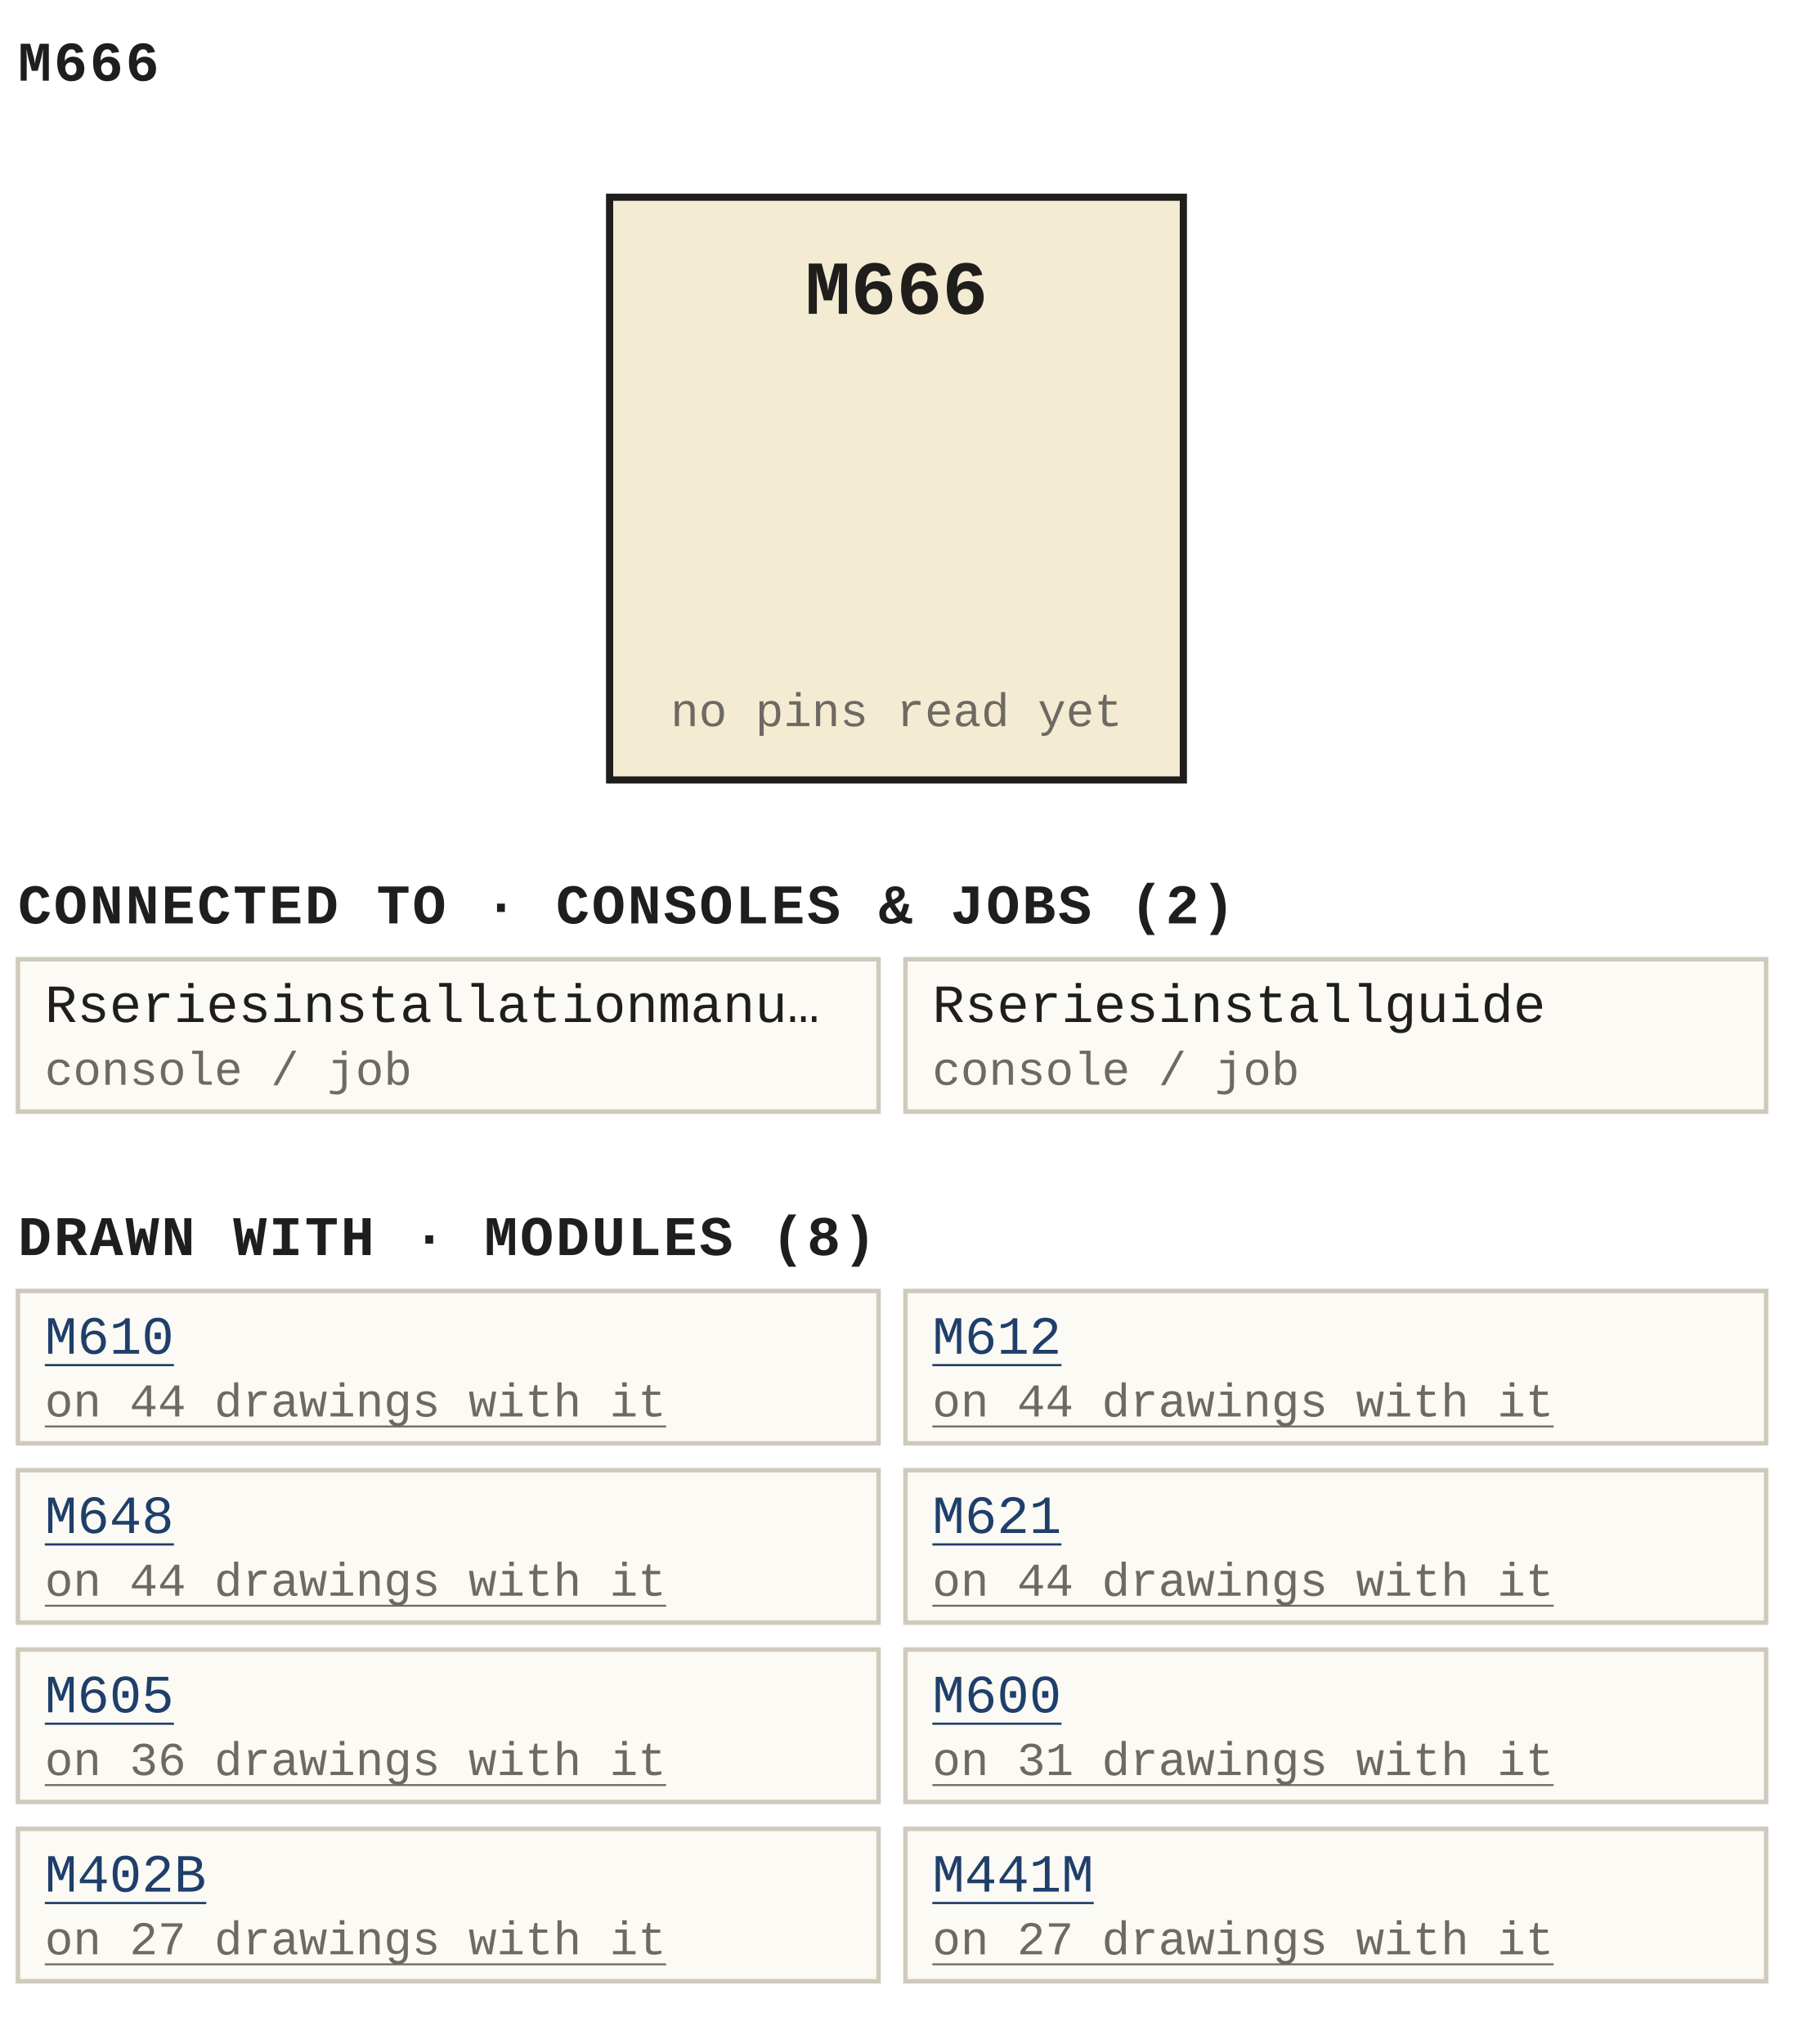
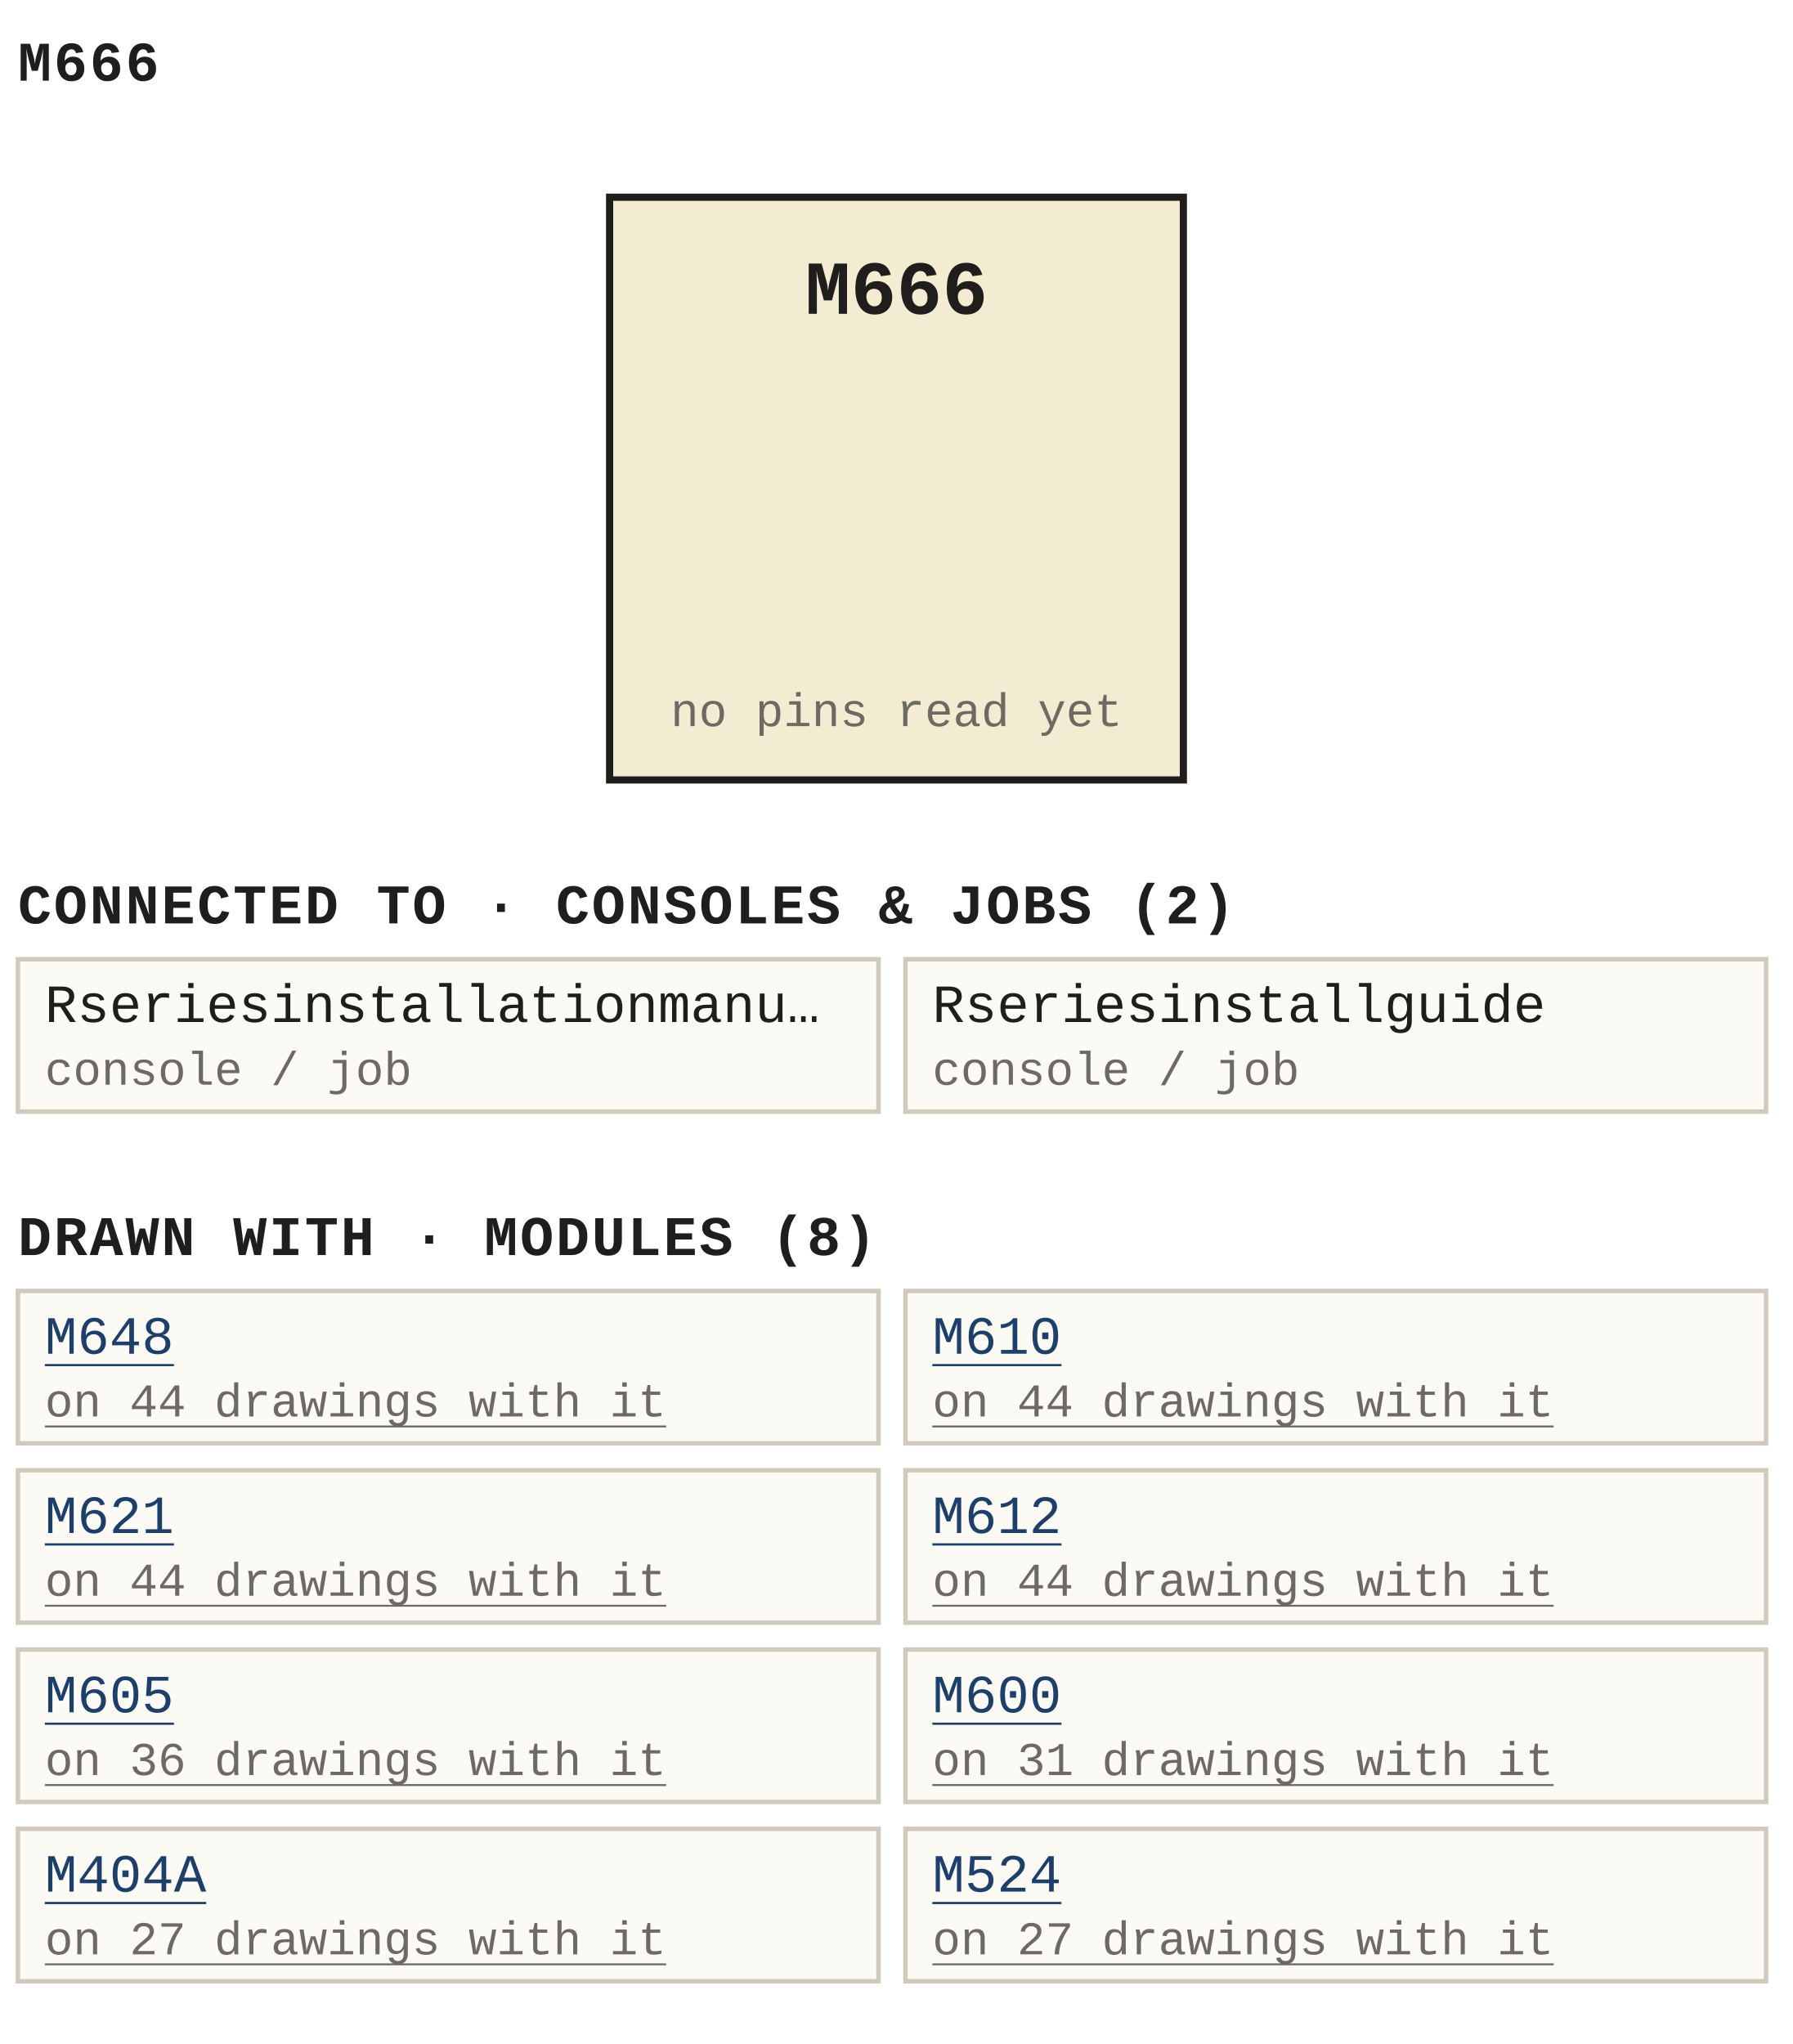
<svg xmlns="http://www.w3.org/2000/svg" class="wp" viewBox="0 0 400 456" width="400" height="456" role="img" aria-label="M666 connections" style="width:100%;max-width:500px;height:auto;background:#fbfaf4">
  <style>.wp text{font-family:"Courier Prime","Courier New",Courier,monospace;fill:#1f1e1c;font-size:12px} .wp .f{fill:#6d6a63;font-size:10.5px} .wp .h{font-size:12.5px;font-weight:700;letter-spacing:.04em} .wp .b{font-size:17px;font-weight:700} .wp a text{fill:#1f3f6b;text-decoration:underline} .wp a:hover rect{fill:#efe9d2}</style>
  <text x="4" y="18" class="h">M666</text>
  <rect x="136" y="44" width="128" height="130" fill="#f4ecd2" stroke="#1f1e1c" stroke-width="1.6" />
  <text x="200.0" y="70" class="b" text-anchor="middle">M666</text>
  <text x="200.0" y="162" class="f" text-anchor="middle">no pins read yet</text>
  <text x="4" y="206" class="h">CONNECTED TO · CONSOLES &amp; JOBS (2)</text>
  <rect x="4" y="214" width="192" height="34" fill="#fbfaf4" stroke="#cfcabc" />
  <text x="10" y="228">Rseriesinstallationmanu…</text>
  <text x="10" y="242" class="f">console / job</text>
  <rect x="202" y="214" width="192" height="34" fill="#fbfaf4" stroke="#cfcabc" />
  <text x="208" y="228">Rseriesinstallguide</text>
  <text x="208" y="242" class="f">console / job</text>
  <text x="4" y="280" class="h">DRAWN WITH · MODULES (8)</text>
-   <a href="../../PAGES/M610.html">
+   <a href="../../PAGES/M648.html">
    <rect x="4" y="288" width="192" height="34" fill="#fbfaf4" stroke="#cfcabc" />
-     <text x="10" y="302">M610</text>
+     <text x="10" y="302">M648</text>
    <text x="10" y="316" class="f">on 44 drawings with it</text>
  </a>
-   <a href="../../PAGES/M612.html">
+   <a href="../../PAGES/M610.html">
    <rect x="202" y="288" width="192" height="34" fill="#fbfaf4" stroke="#cfcabc" />
-     <text x="208" y="302">M612</text>
+     <text x="208" y="302">M610</text>
    <text x="208" y="316" class="f">on 44 drawings with it</text>
  </a>
-   <a href="../../PAGES/M648.html">
+   <a href="../../PAGES/M621.html">
    <rect x="4" y="328" width="192" height="34" fill="#fbfaf4" stroke="#cfcabc" />
-     <text x="10" y="342">M648</text>
+     <text x="10" y="342">M621</text>
    <text x="10" y="356" class="f">on 44 drawings with it</text>
  </a>
-   <a href="../../PAGES/M621.html">
+   <a href="../../PAGES/M612.html">
    <rect x="202" y="328" width="192" height="34" fill="#fbfaf4" stroke="#cfcabc" />
-     <text x="208" y="342">M621</text>
+     <text x="208" y="342">M612</text>
    <text x="208" y="356" class="f">on 44 drawings with it</text>
  </a>
  <a href="../../PAGES/M605.html">
    <rect x="4" y="368" width="192" height="34" fill="#fbfaf4" stroke="#cfcabc" />
    <text x="10" y="382">M605</text>
    <text x="10" y="396" class="f">on 36 drawings with it</text>
  </a>
  <a href="../../PAGES/M600.html">
    <rect x="202" y="368" width="192" height="34" fill="#fbfaf4" stroke="#cfcabc" />
    <text x="208" y="382">M600</text>
    <text x="208" y="396" class="f">on 31 drawings with it</text>
  </a>
-   <a href="../../PAGES/M402B.html">
+   <a href="../../PAGES/M404A.html">
    <rect x="4" y="408" width="192" height="34" fill="#fbfaf4" stroke="#cfcabc" />
-     <text x="10" y="422">M402B</text>
+     <text x="10" y="422">M404A</text>
    <text x="10" y="436" class="f">on 27 drawings with it</text>
  </a>
-   <a href="../../PAGES/M441M.html">
+   <a href="../../PAGES/M524.html">
    <rect x="202" y="408" width="192" height="34" fill="#fbfaf4" stroke="#cfcabc" />
-     <text x="208" y="422">M441M</text>
+     <text x="208" y="422">M524</text>
    <text x="208" y="436" class="f">on 27 drawings with it</text>
  </a>
</svg>
